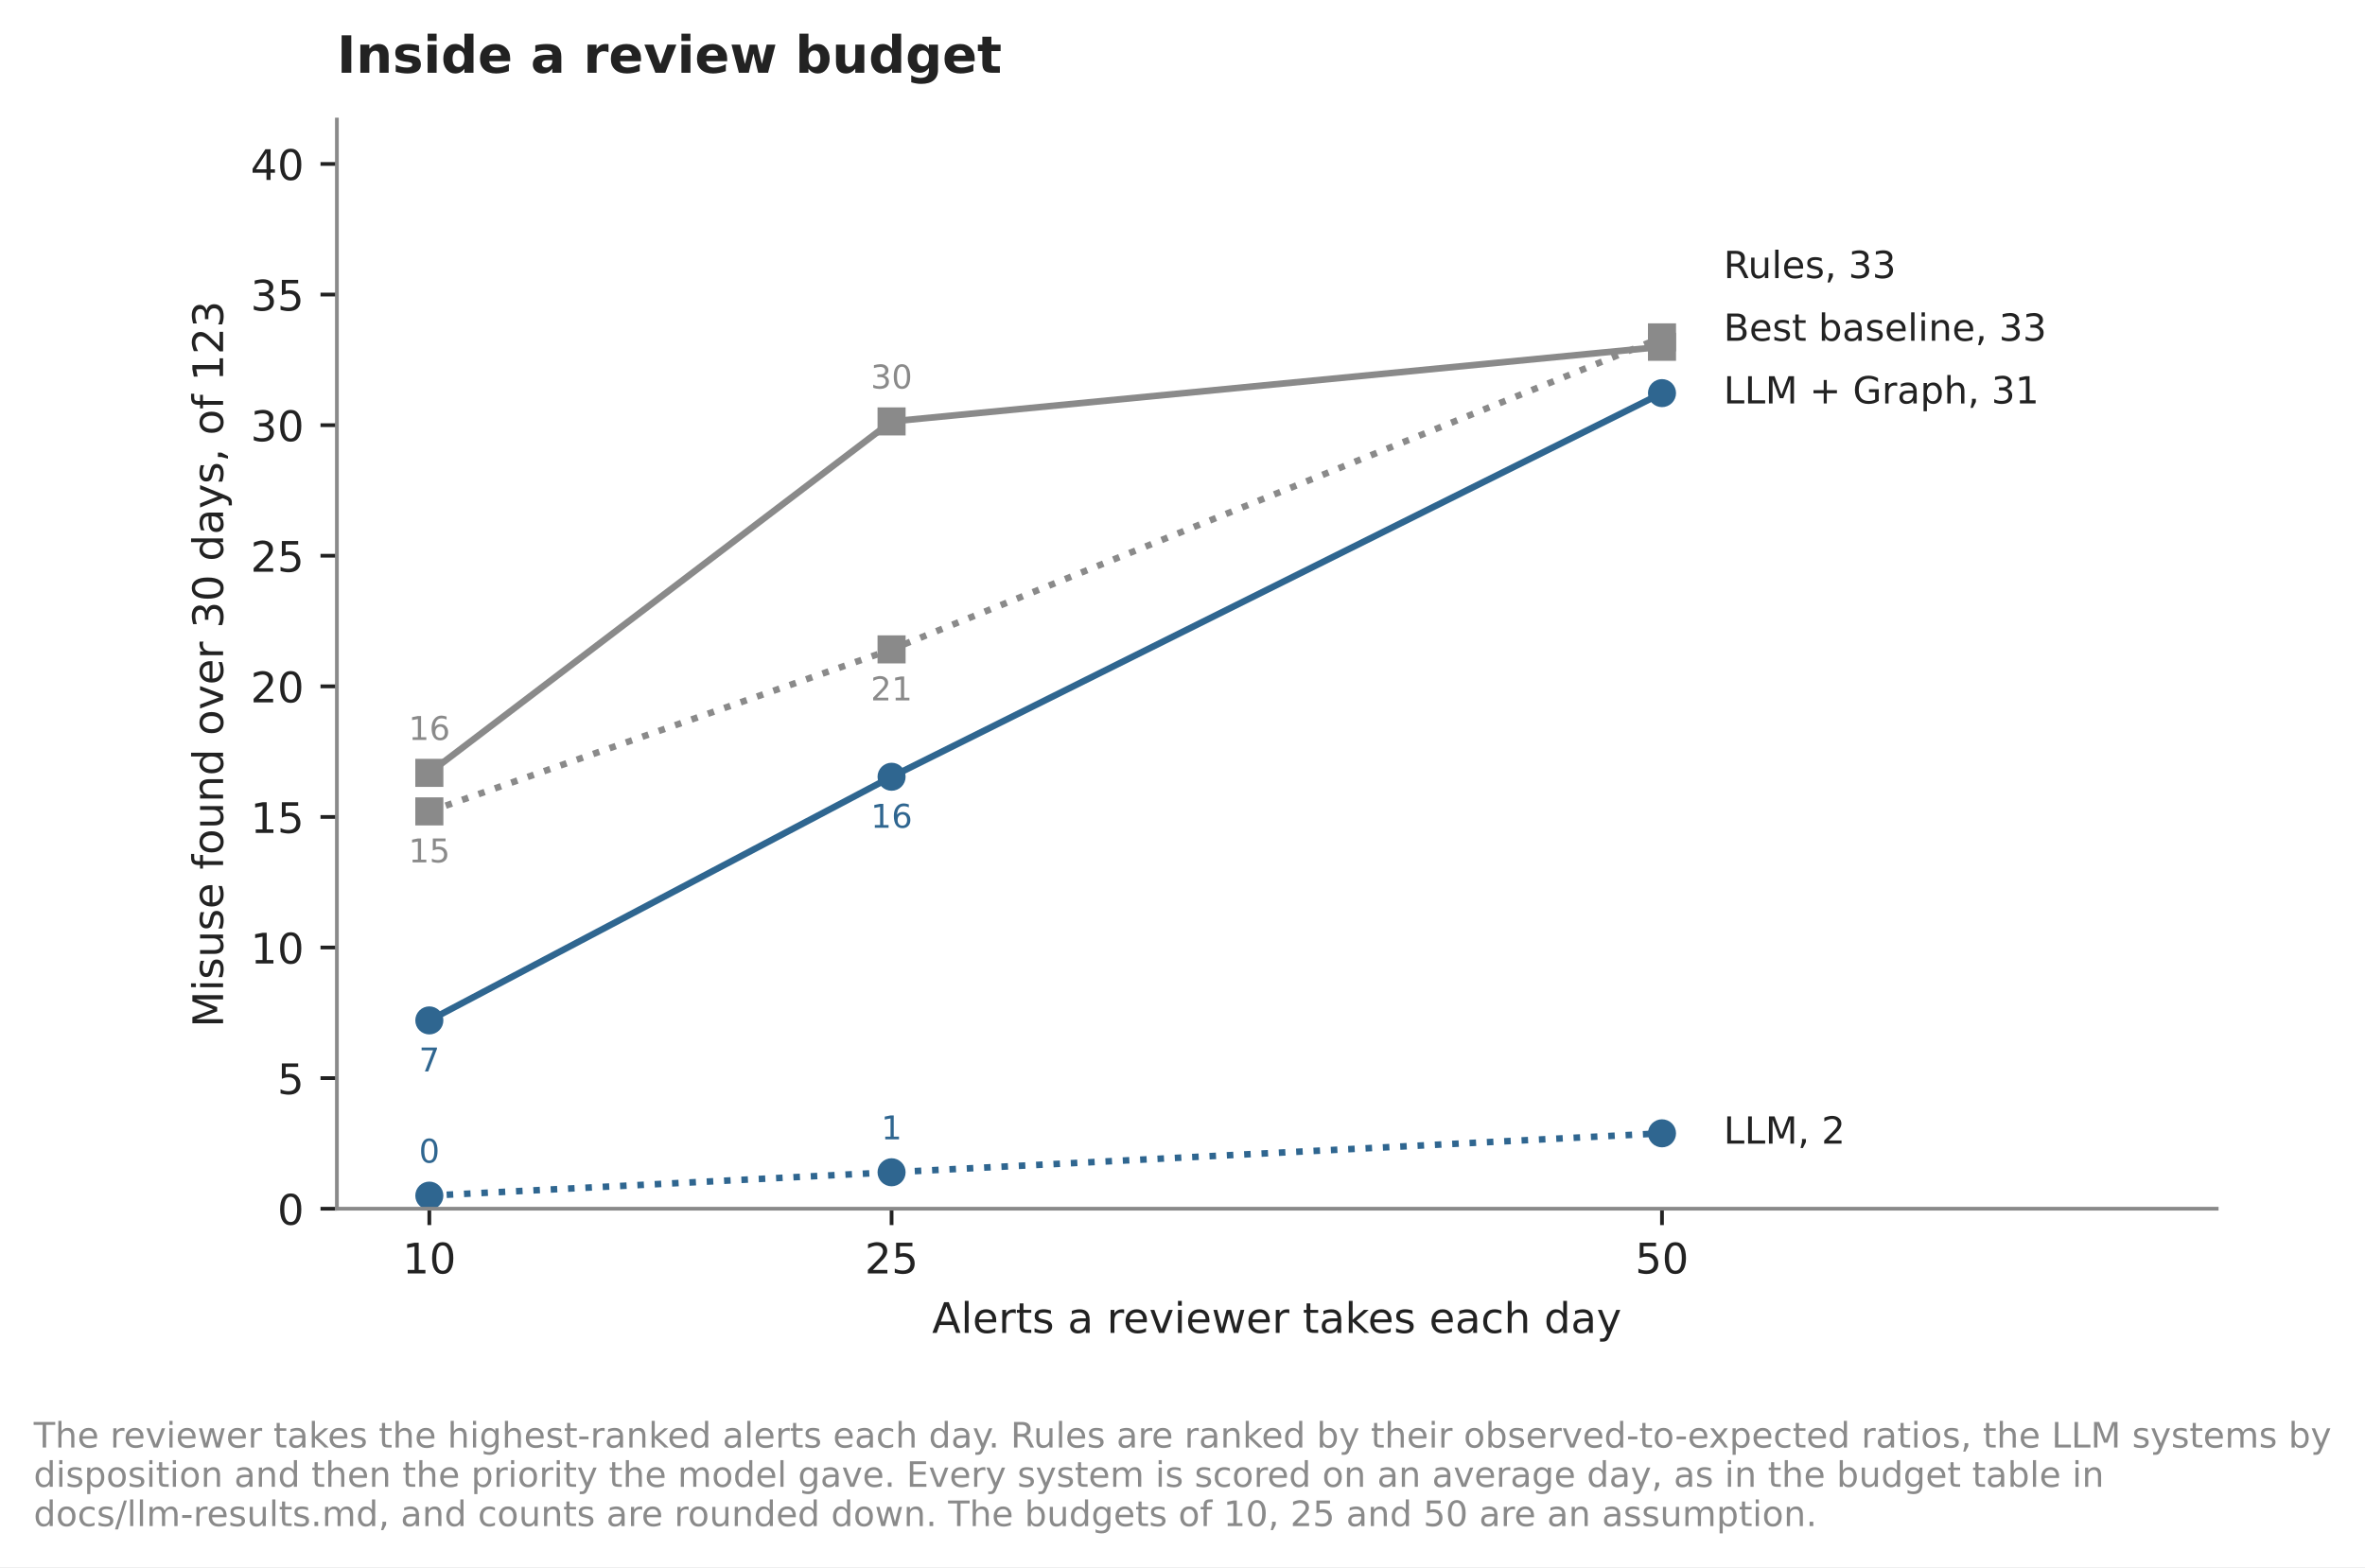
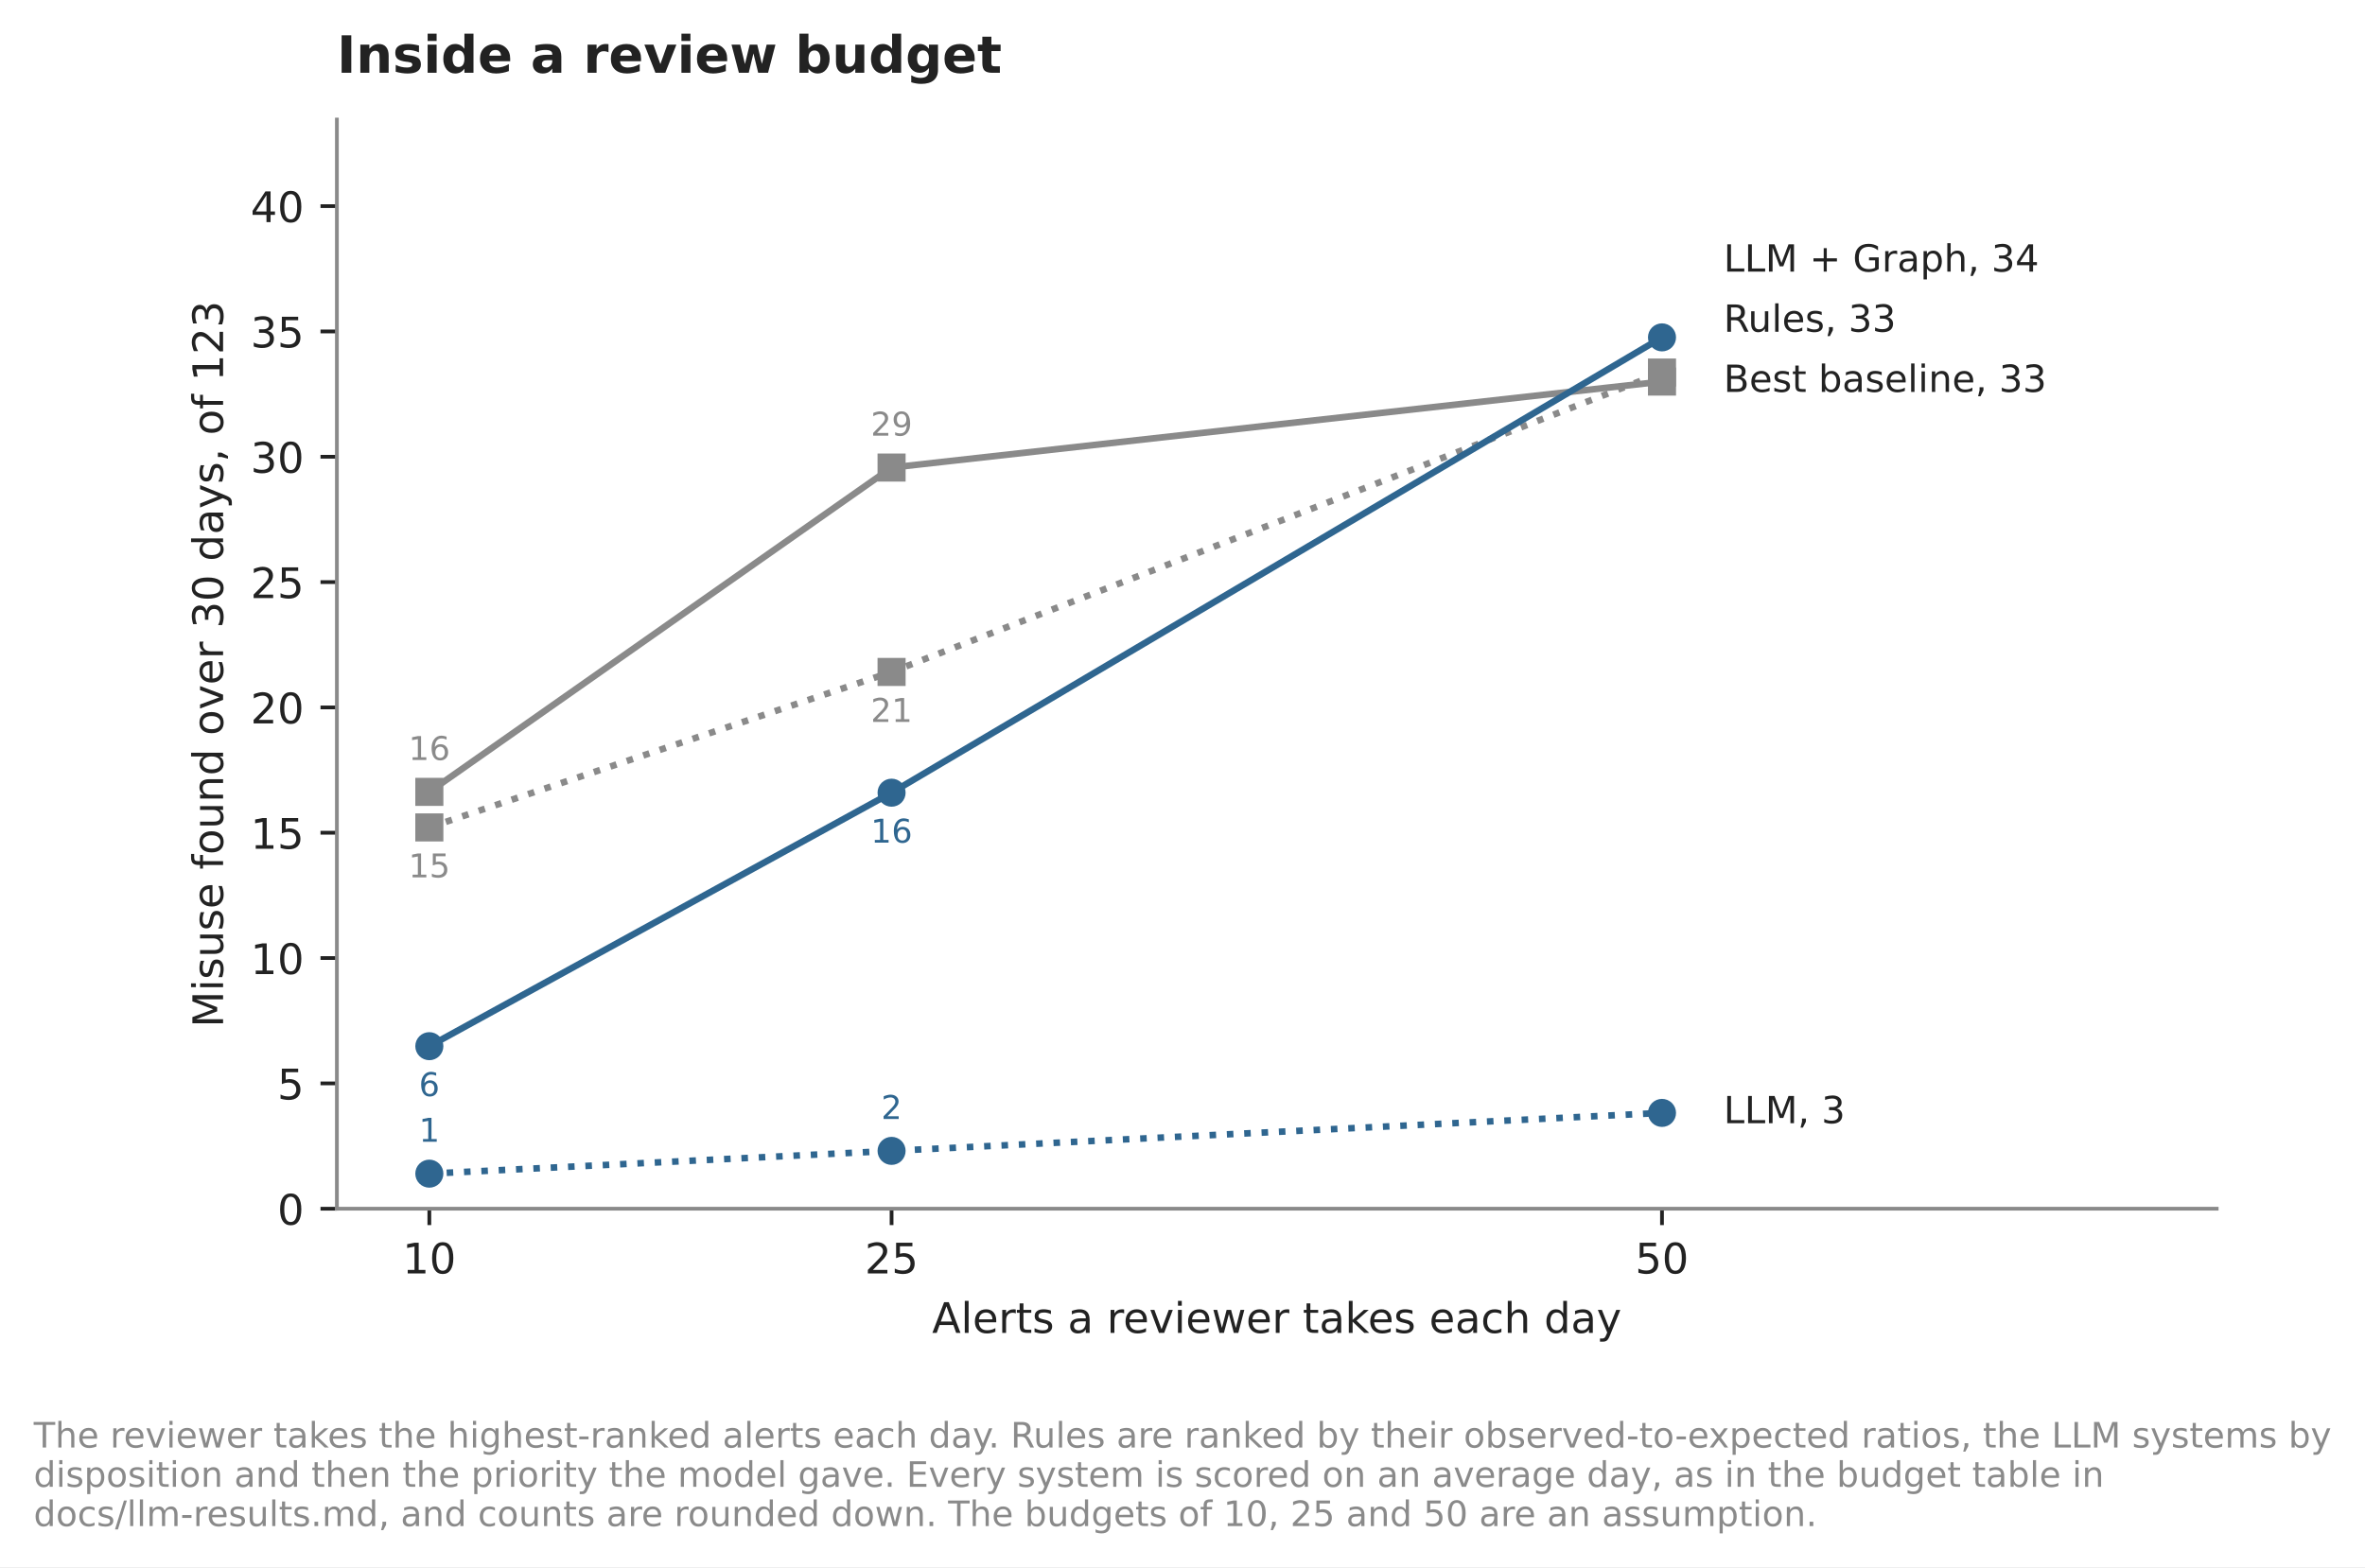
<svg xmlns="http://www.w3.org/2000/svg" xmlns:xlink="http://www.w3.org/1999/xlink" width="505.458pt" height="335.022pt" viewBox="0 0 505.458 335.022" version="1.1">
  <defs>
    <style type="text/css">*{stroke-linejoin: round; stroke-linecap: butt}</style>
  </defs>
  <g id="figure_1">
    <g id="patch_1">
      <path d="M 0 335.022  L 505.458 335.022  L 505.458 0  L 0 0  z " style="fill: #ffffff" />
    </g>
    <g id="axes_1">
      <g id="patch_2">
        <path d="M 72 258.406  L 473.76 258.406  L 473.76 25.558  L 72 25.558  z " style="fill: #ffffff" />
      </g>
      <g id="matplotlib.axis_1">
        <g id="xtick_1">
          <g id="line2d_1">
            <defs>
              <path id="m44072edfdf" d="M 0 0  L 0 3.5  " style="stroke: #222222; stroke-width: 0.8" />
            </defs>
            <g>
              <use xlink:href="#m44072edfdf" x="91.759" y="258.406" style="fill: #222222; stroke: #222222; stroke-width: 0.8" />
            </g>
          </g>
          <g id="text_1">
            <text style="font-size: 9px; font-family: 'DejaVu Sans'; text-anchor: middle; fill: #222222" x="91.759" y="272.245" transform="rotate(-0 91.75869 272.2449)">10</text>
          </g>
        </g>
        <g id="xtick_2">
          <g id="line2d_2">
            <g>
              <use xlink:href="#m44072edfdf" x="190.552" y="258.406" style="fill: #222222; stroke: #222222; stroke-width: 0.8" />
            </g>
          </g>
          <g id="text_2">
            <text style="font-size: 9px; font-family: 'DejaVu Sans'; text-anchor: middle; fill: #222222" x="190.552" y="272.245" transform="rotate(-0 190.5521 272.2449)">25</text>
          </g>
        </g>
        <g id="xtick_3">
          <g id="line2d_3">
            <g>
              <use xlink:href="#m44072edfdf" x="355.208" y="258.406" style="fill: #222222; stroke: #222222; stroke-width: 0.8" />
            </g>
          </g>
          <g id="text_3">
            <text style="font-size: 9px; font-family: 'DejaVu Sans'; text-anchor: middle; fill: #222222" x="355.208" y="272.245" transform="rotate(-0 355.2079 272.2449)">50</text>
          </g>
        </g>
        <g id="text_4">
          <text style="font-size: 9px; font-family: 'DejaVu Sans'; text-anchor: middle; fill: #222222" x="272.88" y="284.955" transform="rotate(-0 272.88 284.9552)">Alerts a reviewer takes each day</text>
        </g>
      </g>
      <g id="matplotlib.axis_2">
        <g id="ytick_1">
          <g id="line2d_4">
            <defs>
              <path id="m143ca2081b" d="M 0 0  L -3.5 0  " style="stroke: #222222; stroke-width: 0.8" />
            </defs>
            <g>
              <use xlink:href="#m143ca2081b" x="72" y="258.406" style="fill: #222222; stroke: #222222; stroke-width: 0.8" />
            </g>
          </g>
          <g id="text_5">
            <text style="font-size: 9px; font-family: 'DejaVu Sans'; text-anchor: end; fill: #222222" x="65" y="261.826" transform="rotate(-0 65 261.8256)">0</text>
          </g>
        </g>
        <g id="ytick_2">
          <g id="line2d_5">
            <g>
-               <use xlink:href="#m143ca2081b" x="72" y="230.487" style="fill: #222222; stroke: #222222; stroke-width: 0.8" />
+               <use xlink:href="#m143ca2081b" x="72" y="231.614" style="fill: #222222; stroke: #222222; stroke-width: 0.8" />
            </g>
          </g>
          <g id="text_6">
-             <text style="font-size: 9px; font-family: 'DejaVu Sans'; text-anchor: end; fill: #222222" x="65" y="233.906" transform="rotate(-0 65 233.9064)">5</text>
+             <text style="font-size: 9px; font-family: 'DejaVu Sans'; text-anchor: end; fill: #222222" x="65" y="235.033" transform="rotate(-0 65 235.0331)">5</text>
          </g>
        </g>
        <g id="ytick_3">
          <g id="line2d_6">
            <g>
-               <use xlink:href="#m143ca2081b" x="72" y="202.568" style="fill: #222222; stroke: #222222; stroke-width: 0.8" />
+               <use xlink:href="#m143ca2081b" x="72" y="204.821" style="fill: #222222; stroke: #222222; stroke-width: 0.8" />
            </g>
          </g>
          <g id="text_7">
-             <text style="font-size: 9px; font-family: 'DejaVu Sans'; text-anchor: end; fill: #222222" x="65" y="205.987" transform="rotate(-0 65 205.9872)">10</text>
+             <text style="font-size: 9px; font-family: 'DejaVu Sans'; text-anchor: end; fill: #222222" x="65" y="208.241" transform="rotate(-0 65 208.2405)">10</text>
          </g>
        </g>
        <g id="ytick_4">
          <g id="line2d_7">
            <g>
-               <use xlink:href="#m143ca2081b" x="72" y="174.649" style="fill: #222222; stroke: #222222; stroke-width: 0.8" />
+               <use xlink:href="#m143ca2081b" x="72" y="178.029" style="fill: #222222; stroke: #222222; stroke-width: 0.8" />
            </g>
          </g>
          <g id="text_8">
-             <text style="font-size: 9px; font-family: 'DejaVu Sans'; text-anchor: end; fill: #222222" x="65" y="178.068" transform="rotate(-0 65 178.0681)">15</text>
+             <text style="font-size: 9px; font-family: 'DejaVu Sans'; text-anchor: end; fill: #222222" x="65" y="181.448" transform="rotate(-0 65 181.448)">15</text>
          </g>
        </g>
        <g id="ytick_5">
          <g id="line2d_8">
            <g>
-               <use xlink:href="#m143ca2081b" x="72" y="146.73" style="fill: #222222; stroke: #222222; stroke-width: 0.8" />
+               <use xlink:href="#m143ca2081b" x="72" y="151.236" style="fill: #222222; stroke: #222222; stroke-width: 0.8" />
            </g>
          </g>
          <g id="text_9">
-             <text style="font-size: 9px; font-family: 'DejaVu Sans'; text-anchor: end; fill: #222222" x="65" y="150.149" transform="rotate(-0 65 150.1489)">20</text>
+             <text style="font-size: 9px; font-family: 'DejaVu Sans'; text-anchor: end; fill: #222222" x="65" y="154.656" transform="rotate(-0 65 154.6555)">20</text>
          </g>
        </g>
        <g id="ytick_6">
          <g id="line2d_9">
            <g>
-               <use xlink:href="#m143ca2081b" x="72" y="118.81" style="fill: #222222; stroke: #222222; stroke-width: 0.8" />
+               <use xlink:href="#m143ca2081b" x="72" y="124.444" style="fill: #222222; stroke: #222222; stroke-width: 0.8" />
            </g>
          </g>
          <g id="text_10">
-             <text style="font-size: 9px; font-family: 'DejaVu Sans'; text-anchor: end; fill: #222222" x="65" y="122.23" transform="rotate(-0 65 122.2297)">25</text>
+             <text style="font-size: 9px; font-family: 'DejaVu Sans'; text-anchor: end; fill: #222222" x="65" y="127.863" transform="rotate(-0 65 127.863)">25</text>
          </g>
        </g>
        <g id="ytick_7">
          <g id="line2d_10">
            <g>
-               <use xlink:href="#m143ca2081b" x="72" y="90.891" style="fill: #222222; stroke: #222222; stroke-width: 0.8" />
+               <use xlink:href="#m143ca2081b" x="72" y="97.651" style="fill: #222222; stroke: #222222; stroke-width: 0.8" />
            </g>
          </g>
          <g id="text_11">
-             <text style="font-size: 9px; font-family: 'DejaVu Sans'; text-anchor: end; fill: #222222" x="65" y="94.311" transform="rotate(-0 65 94.31053)">30</text>
+             <text style="font-size: 9px; font-family: 'DejaVu Sans'; text-anchor: end; fill: #222222" x="65" y="101.07" transform="rotate(-0 65 101.0705)">30</text>
          </g>
        </g>
        <g id="ytick_8">
          <g id="line2d_11">
            <g>
-               <use xlink:href="#m143ca2081b" x="72" y="62.972" style="fill: #222222; stroke: #222222; stroke-width: 0.8" />
+               <use xlink:href="#m143ca2081b" x="72" y="70.859" style="fill: #222222; stroke: #222222; stroke-width: 0.8" />
            </g>
          </g>
          <g id="text_12">
-             <text style="font-size: 9px; font-family: 'DejaVu Sans'; text-anchor: end; fill: #222222" x="65" y="66.391" transform="rotate(-0 65 66.39135)">35</text>
+             <text style="font-size: 9px; font-family: 'DejaVu Sans'; text-anchor: end; fill: #222222" x="65" y="74.278" transform="rotate(-0 65 74.27795)">35</text>
          </g>
        </g>
        <g id="ytick_9">
          <g id="line2d_12">
            <g>
-               <use xlink:href="#m143ca2081b" x="72" y="35.053" style="fill: #222222; stroke: #222222; stroke-width: 0.8" />
+               <use xlink:href="#m143ca2081b" x="72" y="44.066" style="fill: #222222; stroke: #222222; stroke-width: 0.8" />
            </g>
          </g>
          <g id="text_13">
-             <text style="font-size: 9px; font-family: 'DejaVu Sans'; text-anchor: end; fill: #222222" x="65" y="38.472" transform="rotate(-0 65 38.47218)">40</text>
+             <text style="font-size: 9px; font-family: 'DejaVu Sans'; text-anchor: end; fill: #222222" x="65" y="47.485" transform="rotate(-0 65 47.48543)">40</text>
          </g>
        </g>
        <g id="text_14">
          <text style="font-size: 9px; font-family: 'DejaVu Sans'; text-anchor: middle; fill: #222222" x="47.676" y="141.982" transform="rotate(-90 47.67578 141.9823)">Misuse found over 30 days, of 123</text>
        </g>
      </g>
      <g id="line2d_13">
-         <path d="M 91.759 173.466  L 190.552 138.83  L 355.208 72.128  " clip-path="url(#pb723de75ba)" style="fill: none; stroke-dasharray: 1.4,2.31; stroke-dashoffset: 0; stroke: #8a8a8a; stroke-width: 1.4" />
+         <path d="M 91.759 176.894  L 190.552 143.655  L 355.208 79.645  " clip-path="url(#pb723de75ba)" style="fill: none; stroke-dasharray: 1.4,2.31; stroke-dashoffset: 0; stroke: #8a8a8a; stroke-width: 1.4" />
        <defs>
          <path id="md539828e29" d="M -2.5 2.5  L 2.5 2.5  L 2.5 -2.5  L -2.5 -2.5  z " style="stroke: #8a8a8a; stroke-linejoin: miter" />
        </defs>
        <g clip-path="url(#pb723de75ba)">
-           <use xlink:href="#md539828e29" x="91.759" y="173.466" style="fill: #8a8a8a; stroke: #8a8a8a; stroke-linejoin: miter" />
-           <use xlink:href="#md539828e29" x="190.552" y="138.83" style="fill: #8a8a8a; stroke: #8a8a8a; stroke-linejoin: miter" />
-           <use xlink:href="#md539828e29" x="355.208" y="72.128" style="fill: #8a8a8a; stroke: #8a8a8a; stroke-linejoin: miter" />
+           <use xlink:href="#md539828e29" x="91.759" y="176.894" style="fill: #8a8a8a; stroke: #8a8a8a; stroke-linejoin: miter" />
+           <use xlink:href="#md539828e29" x="190.552" y="143.655" style="fill: #8a8a8a; stroke: #8a8a8a; stroke-linejoin: miter" />
+           <use xlink:href="#md539828e29" x="355.208" y="79.645" style="fill: #8a8a8a; stroke: #8a8a8a; stroke-linejoin: miter" />
        </g>
      </g>
      <g id="line2d_14">
-         <path d="M 91.759 165.229  L 190.552 90.094  L 355.208 74.14  " clip-path="url(#pb723de75ba)" style="fill: none; stroke: #8a8a8a; stroke-width: 1.4; stroke-linecap: square" />
-         <g clip-path="url(#pb723de75ba)">
-           <use xlink:href="#md539828e29" x="91.759" y="165.229" style="fill: #8a8a8a; stroke: #8a8a8a; stroke-linejoin: miter" />
-           <use xlink:href="#md539828e29" x="190.552" y="90.094" style="fill: #8a8a8a; stroke: #8a8a8a; stroke-linejoin: miter" />
-           <use xlink:href="#md539828e29" x="355.208" y="74.14" style="fill: #8a8a8a; stroke: #8a8a8a; stroke-linejoin: miter" />
+         <path d="M 91.759 169.291  L 190.552 99.957  L 355.208 81.576  " clip-path="url(#pb723de75ba)" style="fill: none; stroke: #8a8a8a; stroke-width: 1.4; stroke-linecap: square" />
+         <g clip-path="url(#pb723de75ba)">
+           <use xlink:href="#md539828e29" x="91.759" y="169.291" style="fill: #8a8a8a; stroke: #8a8a8a; stroke-linejoin: miter" />
+           <use xlink:href="#md539828e29" x="190.552" y="99.957" style="fill: #8a8a8a; stroke: #8a8a8a; stroke-linejoin: miter" />
+           <use xlink:href="#md539828e29" x="355.208" y="81.576" style="fill: #8a8a8a; stroke: #8a8a8a; stroke-linejoin: miter" />
        </g>
      </g>
      <g id="line2d_15">
-         <path d="M 91.759 218.153  L 190.552 166.061  L 355.208 84.045  " clip-path="url(#pb723de75ba)" style="fill: none; stroke: #2f6690; stroke-width: 1.4; stroke-linecap: square" />
+         <path d="M 91.759 223.661  L 190.552 169.467  L 355.208 72.128  " clip-path="url(#pb723de75ba)" style="fill: none; stroke: #2f6690; stroke-width: 1.4; stroke-linecap: square" />
        <defs>
          <path id="maccc4c71d0" d="M 0 2.5  C 0.663 2.5 1.299 2.237 1.768 1.768  C 2.237 1.299 2.5 0.663 2.5 0  C 2.5 -0.663 2.237 -1.299 1.768 -1.768  C 1.299 -2.237 0.663 -2.5 0 -2.5  C -0.663 -2.5 -1.299 -2.237 -1.768 -1.768  C -2.237 -1.299 -2.5 -0.663 -2.5 0  C -2.5 0.663 -2.237 1.299 -1.768 1.768  C -1.299 2.237 -0.663 2.5 0 2.5  z " style="stroke: #2f6690" />
        </defs>
        <g clip-path="url(#pb723de75ba)">
-           <use xlink:href="#maccc4c71d0" x="91.759" y="218.153" style="fill: #2f6690; stroke: #2f6690" />
-           <use xlink:href="#maccc4c71d0" x="190.552" y="166.061" style="fill: #2f6690; stroke: #2f6690" />
-           <use xlink:href="#maccc4c71d0" x="355.208" y="84.045" style="fill: #2f6690; stroke: #2f6690" />
+           <use xlink:href="#maccc4c71d0" x="91.759" y="223.661" style="fill: #2f6690; stroke: #2f6690" />
+           <use xlink:href="#maccc4c71d0" x="190.552" y="169.467" style="fill: #2f6690; stroke: #2f6690" />
+           <use xlink:href="#maccc4c71d0" x="355.208" y="72.128" style="fill: #2f6690; stroke: #2f6690" />
        </g>
      </g>
      <g id="line2d_16">
-         <path d="M 91.759 255.611  L 190.552 250.616  L 355.208 242.291  " clip-path="url(#pb723de75ba)" style="fill: none; stroke-dasharray: 1.4,2.31; stroke-dashoffset: 0; stroke: #2f6690; stroke-width: 1.4" />
-         <g clip-path="url(#pb723de75ba)">
-           <use xlink:href="#maccc4c71d0" x="91.759" y="255.611" style="fill: #2f6690; stroke: #2f6690" />
-           <use xlink:href="#maccc4c71d0" x="190.552" y="250.616" style="fill: #2f6690; stroke: #2f6690" />
-           <use xlink:href="#maccc4c71d0" x="355.208" y="242.291" style="fill: #2f6690; stroke: #2f6690" />
+         <path d="M 91.759 250.912  L 190.552 246.042  L 355.208 237.926  " clip-path="url(#pb723de75ba)" style="fill: none; stroke-dasharray: 1.4,2.31; stroke-dashoffset: 0; stroke: #2f6690; stroke-width: 1.4" />
+         <g clip-path="url(#pb723de75ba)">
+           <use xlink:href="#maccc4c71d0" x="91.759" y="250.912" style="fill: #2f6690; stroke: #2f6690" />
+           <use xlink:href="#maccc4c71d0" x="190.552" y="246.042" style="fill: #2f6690; stroke: #2f6690" />
+           <use xlink:href="#maccc4c71d0" x="355.208" y="237.926" style="fill: #2f6690; stroke: #2f6690" />
        </g>
      </g>
      <g id="patch_3">
        <path d="M 72 258.406  L 72 25.558  " style="fill: none; stroke: #8a8a8a; stroke-width: 0.8; stroke-linejoin: miter; stroke-linecap: square" />
      </g>
      <g id="patch_4">
        <path d="M 72 258.406  L 473.76 258.406  " style="fill: none; stroke: #8a8a8a; stroke-width: 0.8; stroke-linejoin: miter; stroke-linecap: square" />
      </g>
      <g id="text_15">
-         <text style="font-size: 8px; font-family: 'DejaVu Sans'; text-anchor: start; fill: #222222" x="368.38" y="244.498" transform="rotate(-0 368.3803 244.4981)">LLM, 2</text>
+         <text style="font-size: 8px; font-family: 'DejaVu Sans'; text-anchor: start; fill: #222222" x="368.38" y="240.134" transform="rotate(-0 368.3803 240.1336)">LLM, 3</text>
      </g>
      <g id="text_16">
-         <text style="font-size: 8px; font-family: 'DejaVu Sans'; text-anchor: start; fill: #222222" x="368.38" y="86.253" transform="rotate(-0 368.3803 86.25287)">LLM + Graph, 31</text>
+         <text style="font-size: 8px; font-family: 'DejaVu Sans'; text-anchor: start; fill: #222222" x="368.38" y="83.783" transform="rotate(-0 368.3803 83.78316)">Best baseline, 33</text>
      </g>
      <g id="text_17">
-         <text style="font-size: 8px; font-family: 'DejaVu Sans'; text-anchor: start; fill: #222222" x="368.38" y="72.852" transform="rotate(-0 368.3803 72.85167)">Best baseline, 33</text>
+         <text style="font-size: 8px; font-family: 'DejaVu Sans'; text-anchor: start; fill: #222222" x="368.38" y="70.923" transform="rotate(-0 368.3803 70.92275)">Rules, 33</text>
      </g>
      <g id="text_18">
-         <text style="font-size: 8px; font-family: 'DejaVu Sans'; text-anchor: start; fill: #222222" x="368.38" y="59.45" transform="rotate(-0 368.3803 59.45047)">Rules, 33</text>
+         <text style="font-size: 8px; font-family: 'DejaVu Sans'; text-anchor: start; fill: #222222" x="368.38" y="58.062" transform="rotate(-0 368.3803 58.06234)">LLM + Graph, 34</text>
      </g>
      <g id="text_19">
-         <text style="font-size: 7px; font-family: 'DejaVu Sans'; text-anchor: middle; fill: #8a8a8a" x="91.759" y="184.369" transform="rotate(-0 91.75869 184.369)">15</text>
+         <text style="font-size: 7px; font-family: 'DejaVu Sans'; text-anchor: middle; fill: #8a8a8a" x="91.759" y="187.571" transform="rotate(-0 91.75869 187.5713)">15</text>
      </g>
      <g id="text_20">
-         <text style="font-size: 7px; font-family: 'DejaVu Sans'; text-anchor: middle; fill: #8a8a8a" x="190.552" y="149.732" transform="rotate(-0 190.5521 149.7324)">21</text>
+         <text style="font-size: 7px; font-family: 'DejaVu Sans'; text-anchor: middle; fill: #8a8a8a" x="190.552" y="154.332" transform="rotate(-0 190.5521 154.3325)">21</text>
      </g>
      <g id="text_21">
-         <text style="font-size: 7px; font-family: 'DejaVu Sans'; text-anchor: middle; fill: #8a8a8a" x="91.759" y="158.189" transform="rotate(-0 91.75869 158.1895)">16</text>
+         <text style="font-size: 7px; font-family: 'DejaVu Sans'; text-anchor: middle; fill: #8a8a8a" x="91.759" y="162.477" transform="rotate(-0 91.75869 162.4769)">16</text>
      </g>
      <g id="text_22">
-         <text style="font-size: 7px; font-family: 'DejaVu Sans'; text-anchor: middle; fill: #8a8a8a" x="190.552" y="83.054" transform="rotate(-0 190.5521 83.05393)">30</text>
+         <text style="font-size: 7px; font-family: 'DejaVu Sans'; text-anchor: middle; fill: #8a8a8a" x="190.552" y="93.142" transform="rotate(-0 190.5521 93.14229)">29</text>
      </g>
      <g id="text_23">
-         <text style="font-size: 7px; font-family: 'DejaVu Sans'; text-anchor: middle; fill: #2f6690" x="91.759" y="229.056" transform="rotate(-0 91.75869 229.0561)">7</text>
+         <text style="font-size: 7px; font-family: 'DejaVu Sans'; text-anchor: middle; fill: #2f6690" x="91.759" y="234.338" transform="rotate(-0 91.75869 234.338)">6</text>
      </g>
      <g id="text_24">
-         <text style="font-size: 7px; font-family: 'DejaVu Sans'; text-anchor: middle; fill: #2f6690" x="190.552" y="176.964" transform="rotate(-0 190.5521 176.9636)">16</text>
+         <text style="font-size: 7px; font-family: 'DejaVu Sans'; text-anchor: middle; fill: #2f6690" x="190.552" y="180.145" transform="rotate(-0 190.5521 180.1447)">16</text>
      </g>
      <g id="text_25">
-         <text style="font-size: 7px; font-family: 'DejaVu Sans'; text-anchor: middle; fill: #2f6690" x="91.759" y="248.571" transform="rotate(-0 91.75869 248.5711)">0</text>
+         <text style="font-size: 7px; font-family: 'DejaVu Sans'; text-anchor: middle; fill: #2f6690" x="91.759" y="244.097" transform="rotate(-0 91.75869 244.0973)">1</text>
      </g>
      <g id="text_26">
-         <text style="font-size: 7px; font-family: 'DejaVu Sans'; text-anchor: middle; fill: #2f6690" x="190.552" y="243.576" transform="rotate(-0 190.5521 243.5761)">1</text>
+         <text style="font-size: 7px; font-family: 'DejaVu Sans'; text-anchor: middle; fill: #2f6690" x="190.552" y="239.228" transform="rotate(-0 190.5521 239.2277)">2</text>
      </g>
      <g id="text_27">
        <text style="font-weight: 700; font-size: 11px; font-family: 'DejaVu Sans'; text-anchor: start; fill: #222222" x="72" y="15.558" transform="rotate(-0 72 15.55828)">Inside a review budget</text>
      </g>
    </g>
    <g id="text_28">
      <text style="font-size: 7.5px; font-family: 'DejaVu Sans'; fill: #8a8a8a" transform="translate(7.2 309.4651)">The reviewer takes the highest-ranked alerts each day. Rules are ranked by their observed-to-expected ratios, the LLM systems by</text>
      <text style="font-size: 7.5px; font-family: 'DejaVu Sans'; fill: #8a8a8a" transform="translate(7.2 317.8635)">disposition and then the priority the model gave. Every system is scored on an average day, as in the budget table in</text>
      <text style="font-size: 7.5px; font-family: 'DejaVu Sans'; fill: #8a8a8a" transform="translate(7.2 326.2618)">docs/llm-results.md, and counts are rounded down. The budgets of 10, 25 and 50 are an assumption.</text>
    </g>
  </g>
  <defs>
    <clipPath id="pb723de75ba">
      <rect x="72" y="25.558" width="401.76" height="232.848" />
    </clipPath>
  </defs>
</svg>
